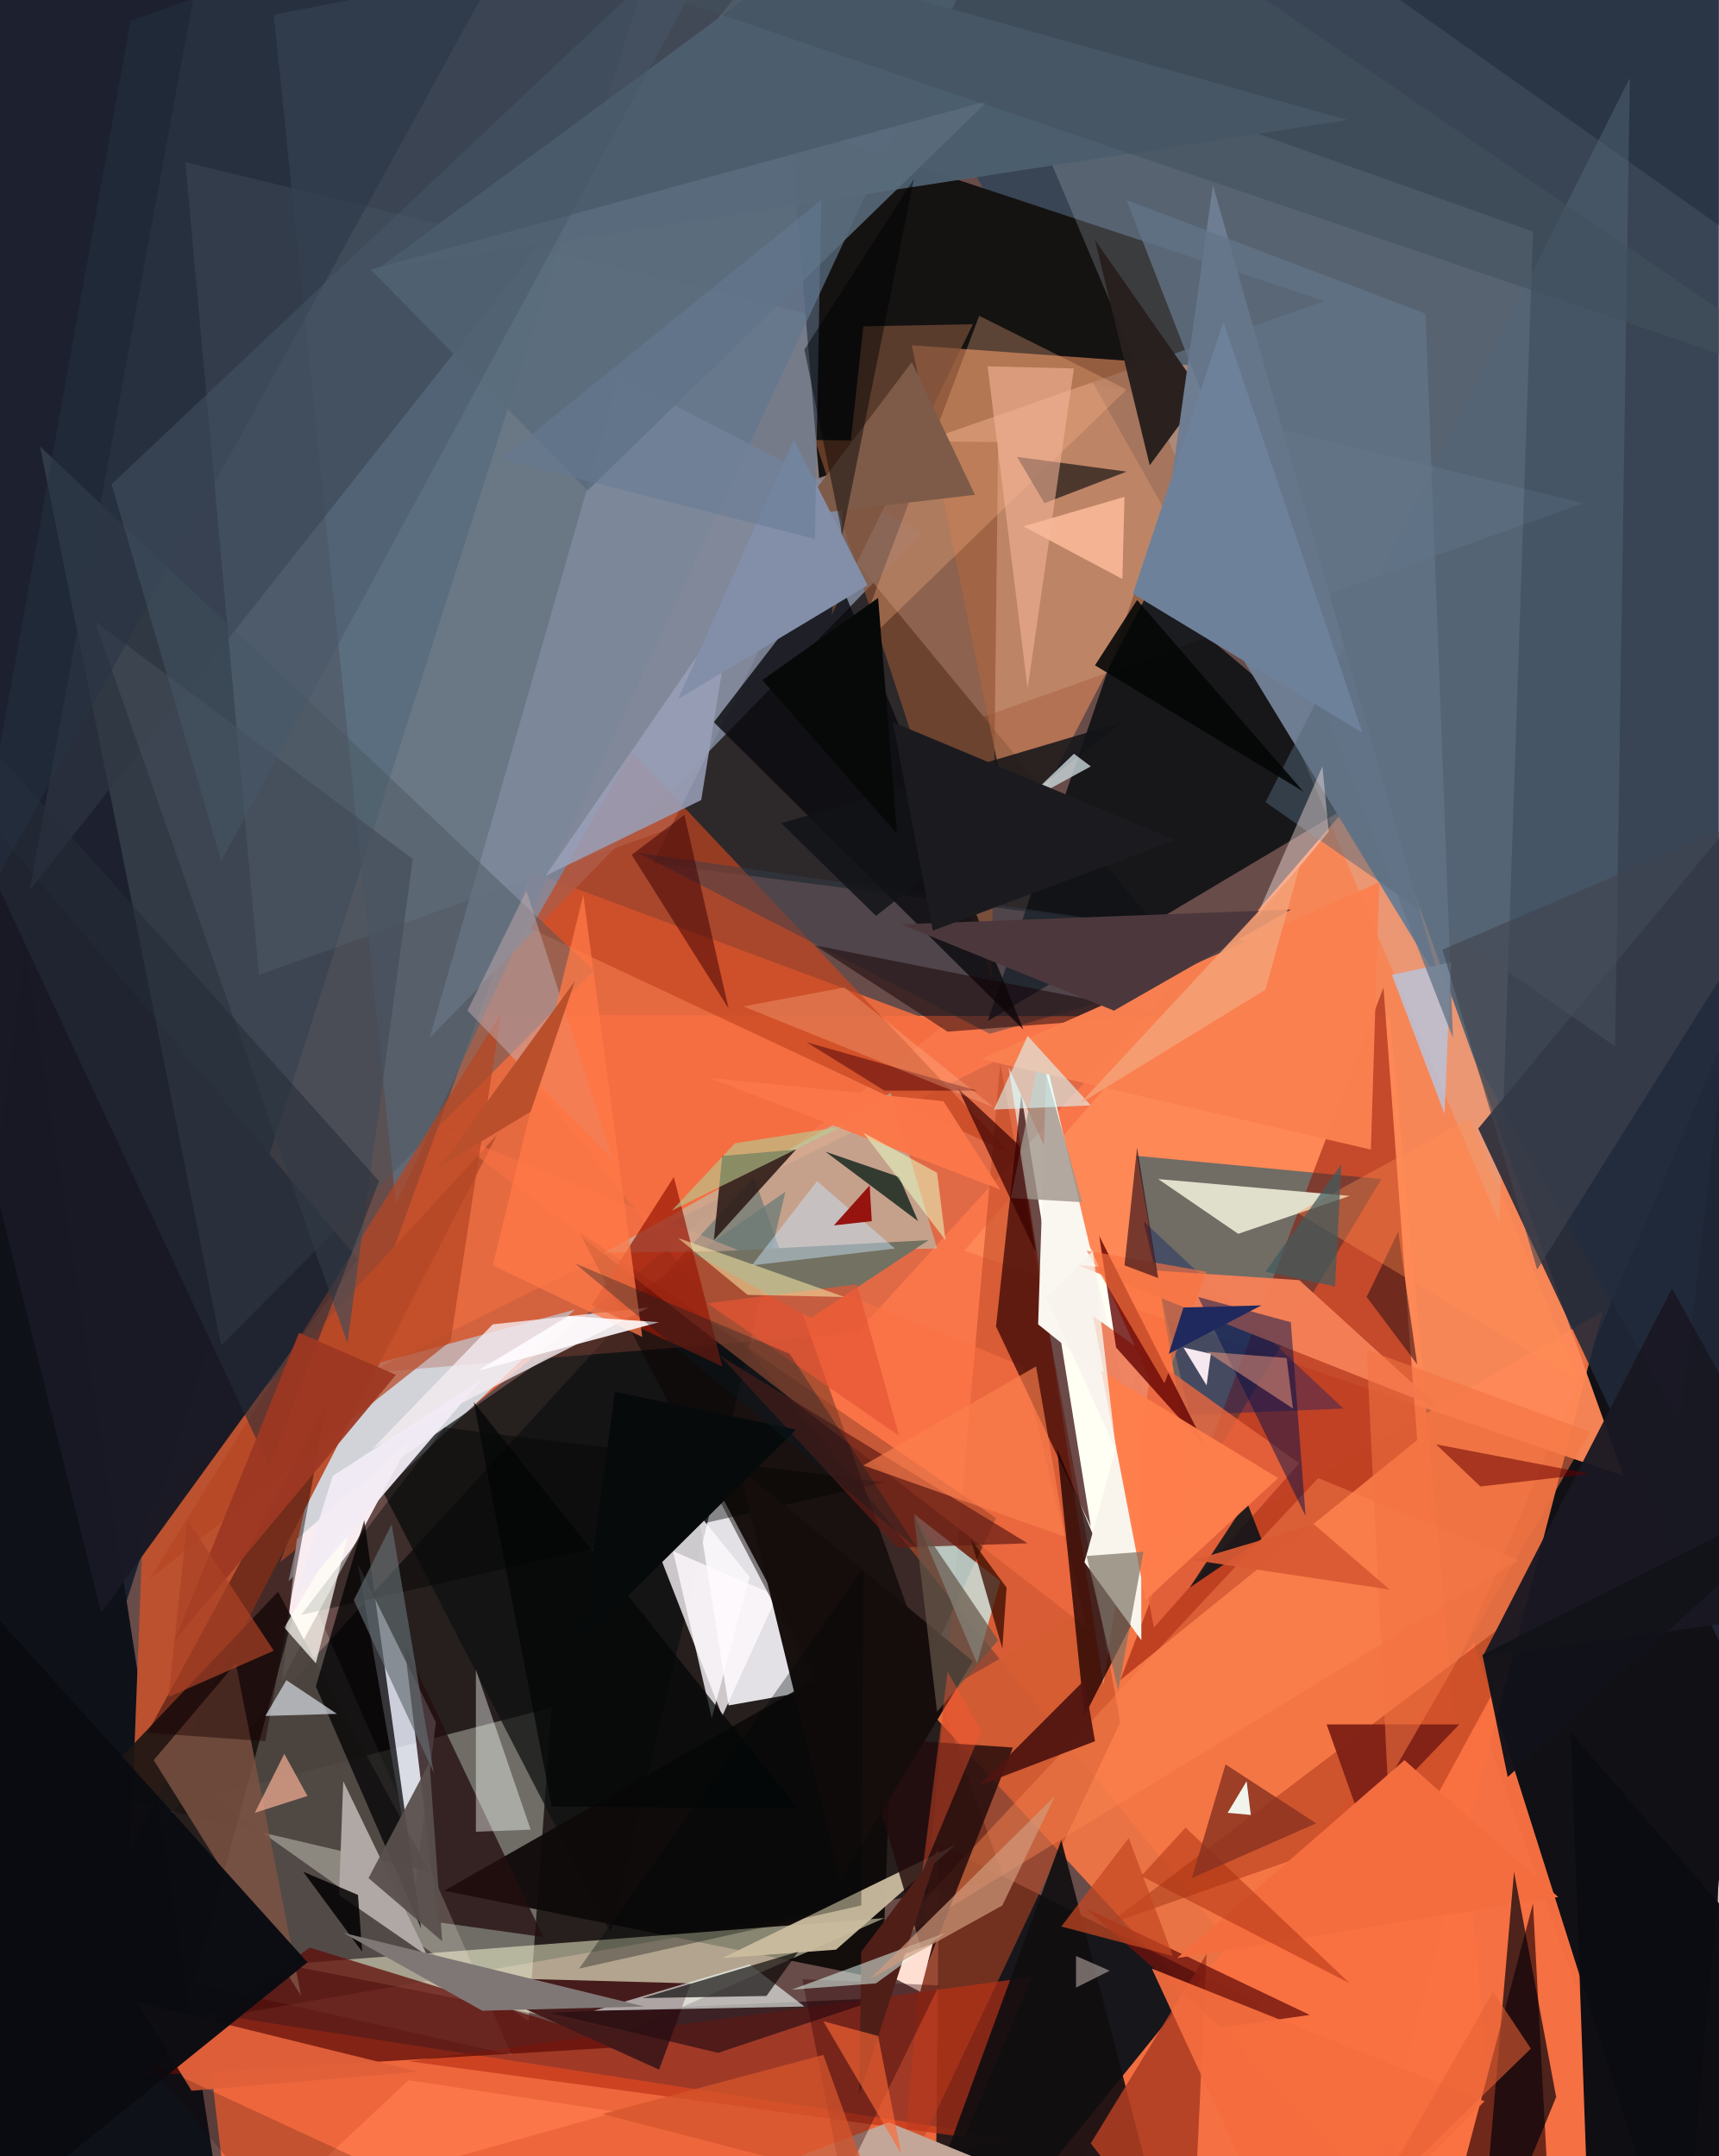
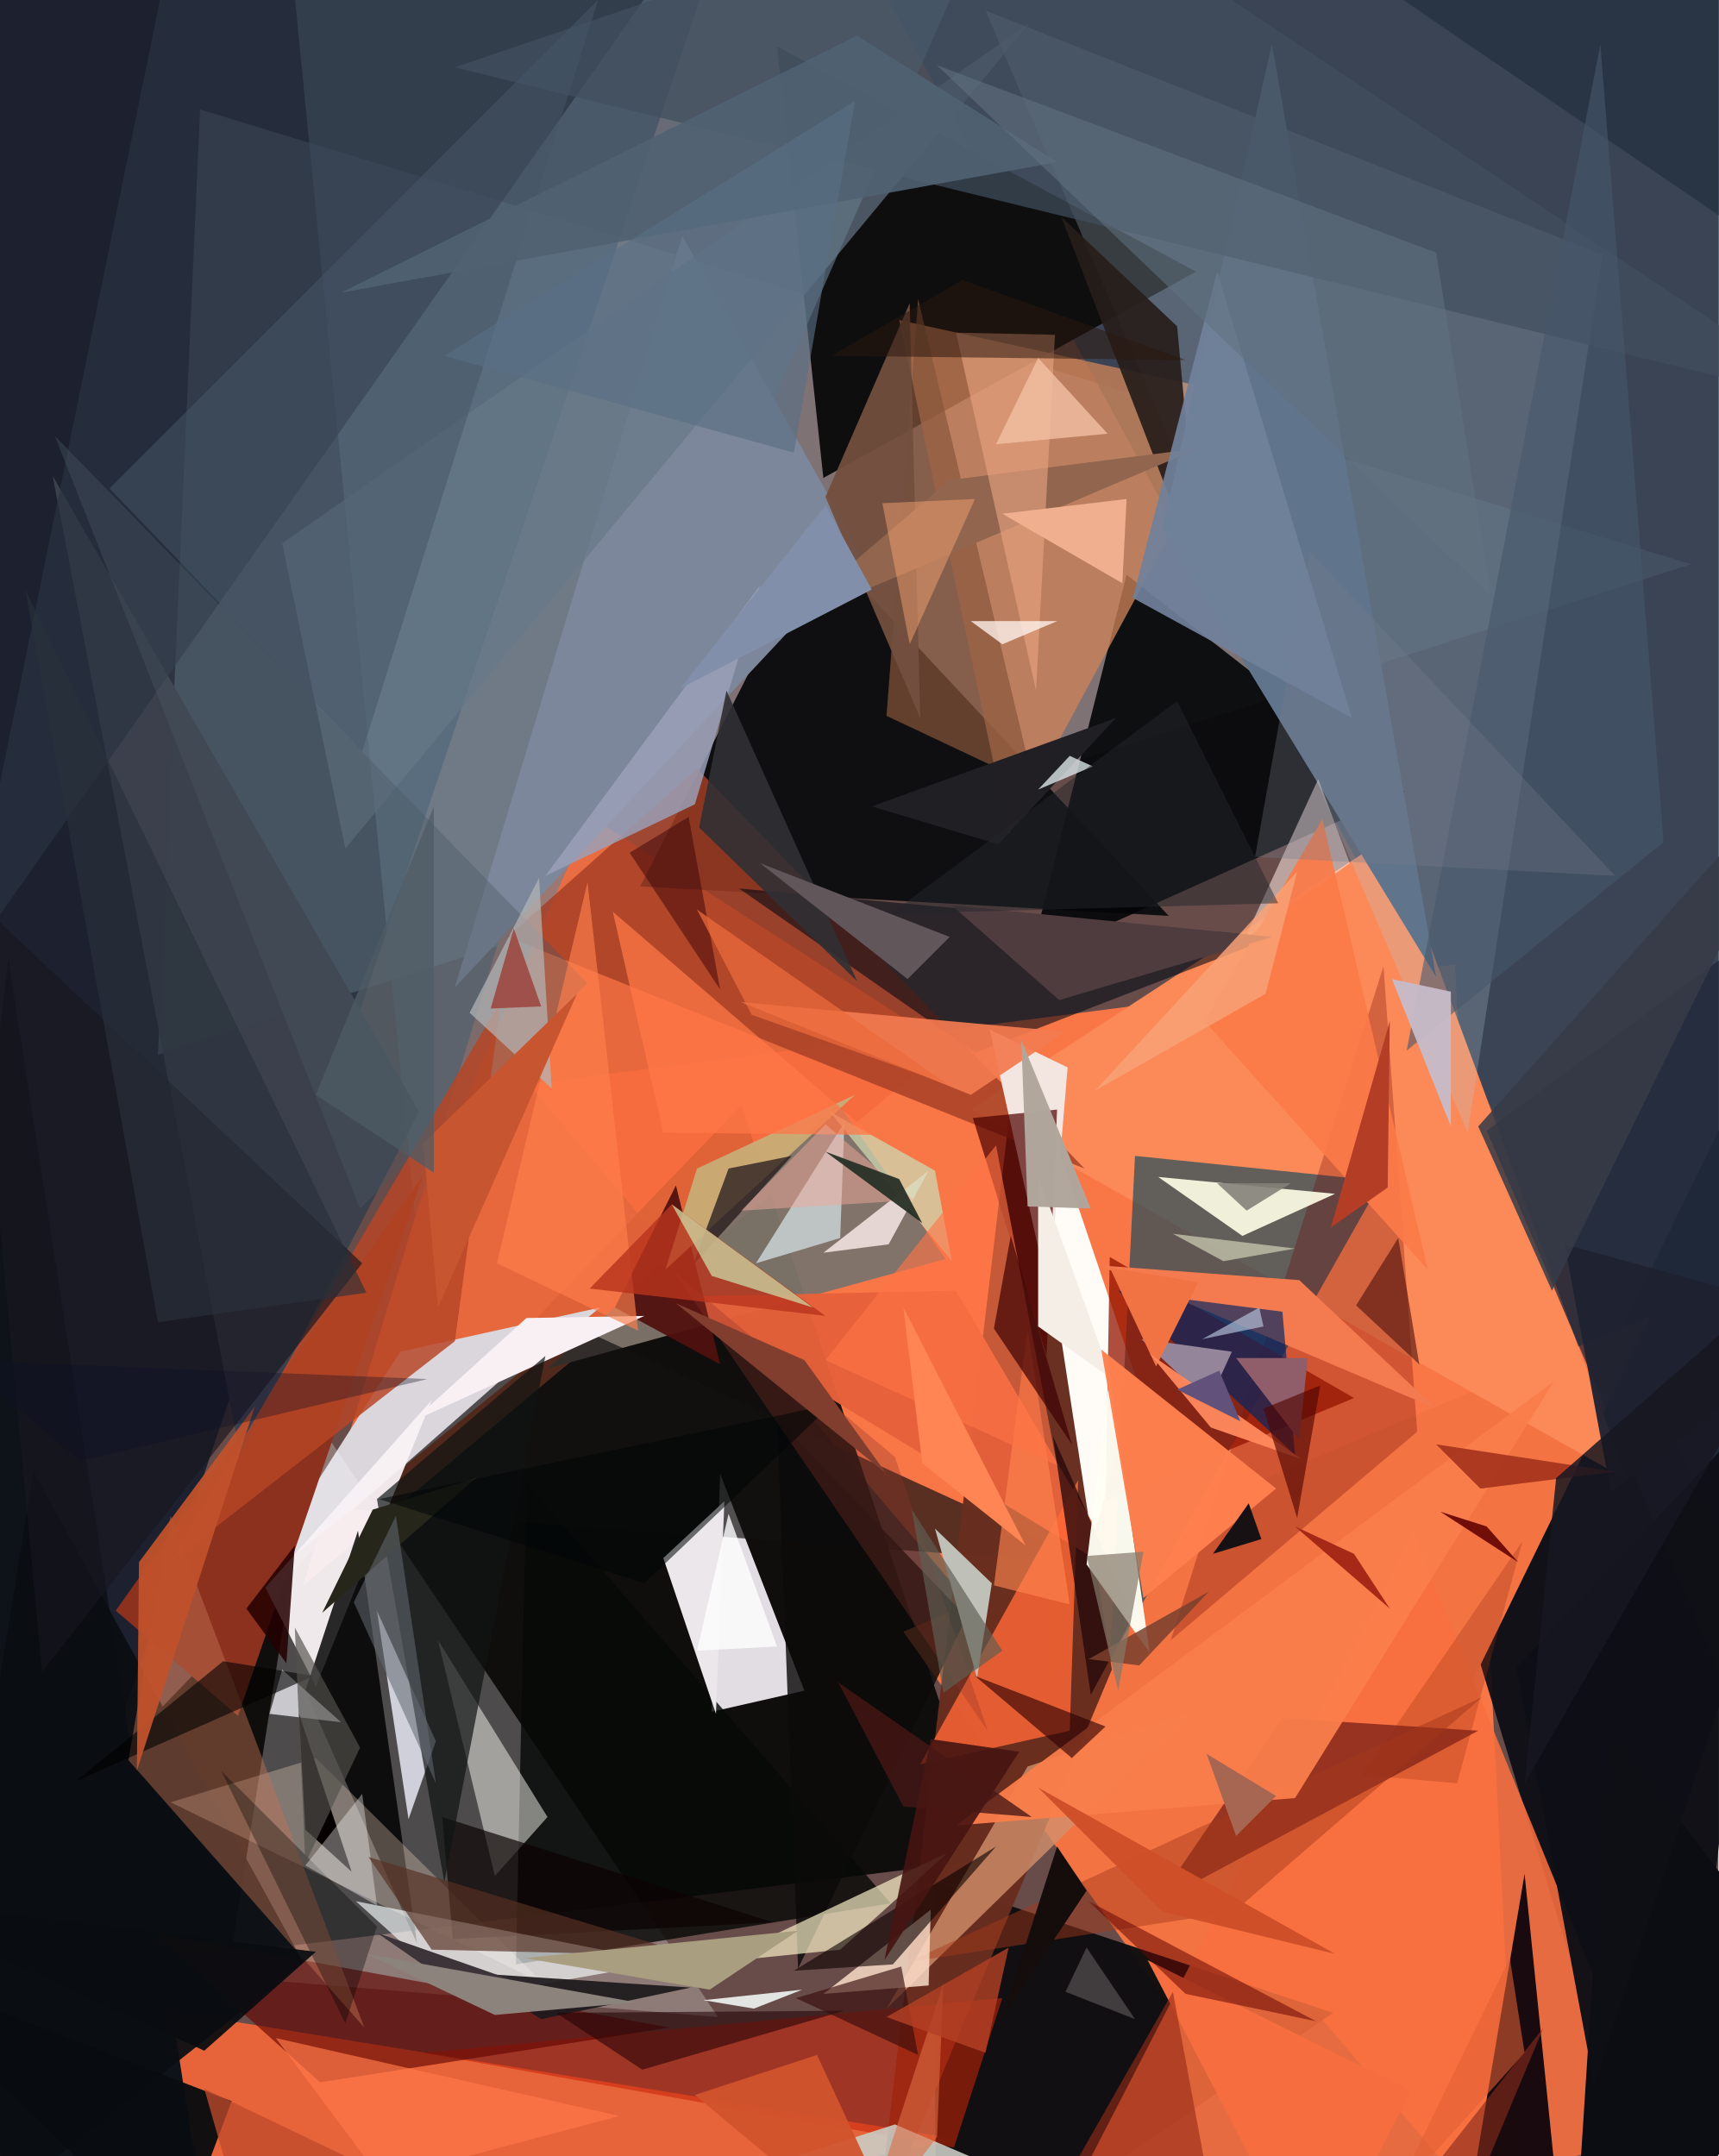
<svg xmlns="http://www.w3.org/2000/svg" width="816" height="1024" viewBox="0 0 204 256">
  <rect width="204" height="256" fill="#684c49" />
-   <polygon points="165,120.75 179,271.5 56.75,120.5" fill="#fd774b" fill-opacity="0.976" />
-   <polygon points="-6.75,258.25 79,-10 -10.5,-9.5" fill="#011126" fill-opacity="0.725" />
-   <polygon points="89.5,139.75 -7,245.25 119.25,223.25" fill="#080b0b" fill-opacity="0.678" />
-   <polygon points="30.75,115.75 188,59.75 22,19.25" fill="#d5f3ff" fill-opacity="0.298" />
-   <polygon points="199.75,271.5 173.25,197 215.25,98.5" fill="#101015" />
-   <polygon points="112,121.75 33.25,185.5 63,103.5" fill="#f56e3f" fill-opacity="0.886" />
-   <polygon points="199.5,169 219.5,-2.75 100,-7.25" fill="#24415b" fill-opacity="0.678" />
-   <polygon points="77.5,102.5 137.5,110.25 97.75,62" fill="#2d282a" fill-opacity="0.992" />
-   <polygon points="81.25,169.25 97.75,200.5 86.5,202.5" fill="#e3e1e5" />
-   <polygon points="120.75,254 28,270.5 24.25,239" fill="#ee673c" />
-   <polygon points="109.5,202.25 190.25,155.75 163,260.25" fill="#f57645" fill-opacity="0.914" />
-   <polygon points="-15.5,251.5 27.5,270.5 3,112.5" fill="#0e1118" />
-   <polygon points="114.5,148.5 192.75,175.25 163,92.25" fill="#ff8958" fill-opacity="0.949" />
-   <polygon points="68.25,155.5 39.75,163.25 34.25,187.75" fill="#cfdee9" fill-opacity="0.898" />
-   <polygon points="97.25,56.75 93.75,14.75 157.25,35.75" fill="#151212" />
-   <polygon points="47,143 120.75,-15.5 32.5,1.75" fill="#5e7488" fill-opacity="0.706" />
-   <polygon points="164.25,93.25 135.25,68.75 117.25,121.25" fill="#0e1115" fill-opacity="0.898" />
-   <polygon points="150,44 120.5,100.75 108.25,41" fill="#db8759" fill-opacity="0.643" />
-   <polygon points="131,200 136.5,163.75 119.75,126.75" fill="#fffff4" />
-   <polygon points="149.5,238 111.5,219 111,271.25" fill="#0a0e13" fill-opacity="0.851" />
-   <polygon points="25,213.25 65.5,202.75 62.75,240" fill="#f5fced" fill-opacity="0.353" />
-   <polygon points="118.75,5 178,145.25 182,27.5" fill="#c5d4d6" fill-opacity="0.22" />
-   <polygon points="93.25,141.5 72.5,229.5 44.5,175.25" fill="#0f1111" fill-opacity="0.737" />
-   <polygon points="101.75,158.25 43.75,163 141.75,114.25" fill="#ac513f" fill-opacity="0.314" />
-   <polygon points="52.75,224.5 104.75,235 106.25,194" fill="#0e0a09" fill-opacity="0.941" />
-   <polygon points="17,180.5 15.5,219.5 59,134.75" fill="#bc512f" />
-   <polygon points="194.25,255.75 116.25,267.5 175,195" fill="#fa7242" fill-opacity="0.961" />
-   <polygon points="118.75,126.25 133,204.5 107,259.5" fill="#bd4824" fill-opacity="0.549" />
-   <polygon points="92.25,189.5 85.75,203.75 77.75,183.25" fill="#fef9fd" fill-opacity="0.773" />
-   <polygon points="205.75,97.5 214,216 175.5,134" fill="#212838" fill-opacity="0.875" />
-   <polygon points="164,140 135,137.25 141.75,177" fill="#07576f" fill-opacity="0.573" />
-   <polygon points="35.25,182.75 33.5,199.5 48.75,171" fill="#faecf1" fill-opacity="0.992" />
-   <polygon points="109.5,63.25 73.5,44.75 51,123.25" fill="#7f899c" fill-opacity="0.875" />
-   <polygon points="12,191.5 42.5,149.5 -15.5,80.75" fill="#181924" fill-opacity="0.973" />
-   <polygon points="171.5,265.75 182,226 184.25,268.25" fill="#250004" fill-opacity="0.643" />
-   <polygon points="68.75,146.25 103.25,212.25 118.25,180.25" fill="#090000" fill-opacity="0.467" />
-   <polygon points="133,199.5 164.25,117.25 168.25,171" fill="#8a0f00" fill-opacity="0.506" />
-   <polygon points="52.75,134.25 121.5,162.25 129,193.25" fill="#fb7144" fill-opacity="0.533" />
-   <polygon points="74.25,241.25 105,227.75 33.75,233.25" fill="#ffffd6" fill-opacity="0.494" />
-   <polygon points="48.5,244.75 122.5,234.75 114.5,253.75" fill="#bc3116" fill-opacity="0.663" />
-   <polygon points="188.75,268.75 186.5,205.75 219.5,243.75" fill="#0c0d12" fill-opacity="0.984" />
-   <polygon points="120,137 75,89.25 63,110.25" fill="#c44620" fill-opacity="0.694" />
-   <polygon points="49.25,224.5 42.5,185.75 51.75,204.5" fill="#eef1ff" fill-opacity="0.831" />
-   <polygon points="131.5,228.5 169.5,215.25 183.75,189" fill="#861901" fill-opacity="0.361" />
-   <polygon points="142.75,46.75 136.5,55.25 130,28.5" fill="#28201e" fill-opacity="0.984" />
-   <polygon points="144,22 138.25,63 171,116.75" fill="#6f7d92" />
-   <polygon points="159.5,167.25 141.25,168 135.75,145" fill="#001c67" fill-opacity="0.365" />
-   <polygon points="103.75,232 156.5,175.5 180.25,185.25" fill="#ff8851" fill-opacity="0.424" />
-   <polygon points="70.5,115.25 4.75,53 26.25,159.75" fill="#49565e" fill-opacity="0.467" />
-   <polygon points="64.5,230 48,195.25 52,228.25" fill="#240f10" fill-opacity="0.784" />
-   <polygon points="10.5,212.75 33,189 51,222.25" fill="#1d1613" fill-opacity="0.918" />
-   <polygon points="75.75,101.25 117.5,122.75 153.25,112.5" fill="#353e4a" fill-opacity="0.459" />
-   <polygon points="60.75,244 23,235.5 36,187.5" fill="#fff0e7" fill-opacity="0.204" />
-   <polygon points="58.5,157.25 44.25,172 77,155.25" fill="#f5ecf1" fill-opacity="0.792" />
-   <polygon points="117.75,116.25 118.5,52.5 96.75,52.25" fill="#905333" fill-opacity="0.639" />
-   <polygon points="155.25,-7.75 211.5,32 211.5,-3.5" fill="#0f1a2a" fill-opacity="0.357" />
-   <polygon points="25.75,-15.5 89.75,-3.5 3.5,105.75" fill="#313743" fill-opacity="0.627" />
-   <polygon points="129.5,181.25 121.25,130 118.25,157.5" fill="#2f0002" fill-opacity="0.71" />
-   <polygon points="128.75,203.75 125.5,172 134.25,193" fill="#1c0002" fill-opacity="0.776" />
-   <polygon points="124.25,126.25 123.25,157.25 133.5,165.5" fill="#faf7f0" />
-   <polygon points="105.75,129.75 71.75,148.75 111.25,148.25" fill="#a3e8e6" fill-opacity="0.439" />
-   <polygon points="84.75,85.75 99,67.25 121.5,122.25" fill="#0a0a0d" fill-opacity="0.796" />
-   <polygon points="36.75,231.25 16.5,246.5 75,243" fill="#600e09" fill-opacity="0.753" />
-   <polygon points="126,218.5 108.25,267 136.25,257.75" fill="#110e10" fill-opacity="0.914" />
-   <polygon points="85.75,162.25 80,139.75 70.25,155" fill="#991807" fill-opacity="0.702" />
-   <polygon points="135.5,161 135.5,194.75 128.75,185.5" fill="#f9f5ec" />
-   <polygon points="137.5,140 160.25,142 147,146.5" fill="#e0dfcb" />
-   <polygon points="35.75,191.75 52.75,169.5 105,176" fill="#000402" fill-opacity="0.412" />
-   <polygon points="63,217.25 56.5,217.5 56.5,198.25" fill="#fdffff" fill-opacity="0.408" />
-   <polygon points="129.5,254.5 143.25,232 141.5,270" fill="#af3d22" fill-opacity="0.882" />
-   <polygon points="94,-4.25 160,14.25 44.75,32" fill="#4c5e6e" fill-opacity="0.976" />
-   <polygon points="89,187.25 77.25,172.75 84.5,204" fill="#fefafd" fill-opacity="0.792" />
-   <polygon points="99.25,231.5 113.5,219 85.75,232.5" fill="#ccbd9f" fill-opacity="0.941" />
-   <polygon points="110,233.5 120.25,207.5 102,206.25" fill="#230b0c" fill-opacity="0.839" />
-   <polygon points="78.25,245.75 54,234.75 82,235.5" fill="#431919" fill-opacity="0.976" />
-   <polygon points="137,193.25 154.25,173.75 129.75,156.25" fill="#e9663e" fill-opacity="0.804" />
-   <polygon points="154.25,152 128,150.25 171,167.25" fill="#f58057" fill-opacity="0.969" />
-   <polygon points="142.25,154 155,180 153.25,157" fill="#00124b" fill-opacity="0.486" />
-   <polygon points="103.5,233.5 109.25,236.5 110.75,230.75" fill="#ffdfd2" />
-   <polygon points="59.5,120.25 17.75,187.5 53.5,159.25" fill="#b74624" fill-opacity="0.718" />
-   <polygon points="116,197.5 118.75,187.75 108.5,179.75" fill="#c7eae9" fill-opacity="0.784" />
-   <polygon points="28,197.5 18.25,209 35.75,237" fill="#7c5343" fill-opacity="0.831" />
-   <polygon points="150.25,95.25 193.5,9.25 191.75,124.25" fill="#536779" fill-opacity="0.49" />
-   <polygon points="105.5,252 82.5,260.75 125.75,260.25" fill="#c3a697" />
-   <polygon points="65.5,214.5 56.25,166.5 94.75,214.75" fill="#040606" fill-opacity="0.737" />
-   <polygon points="37.5,200.25 43.25,180.5 50,229" fill="#000102" fill-opacity="0.737" />
-   <polygon points="128.5,142.75 120,142.25 123.5,125" fill="#a1958b" fill-opacity="0.804" />
-   <polygon points="22.75,248.25 49.75,246 16.25,237.75" fill="#e2613a" fill-opacity="0.965" />
-   <polygon points="171.5,132.25 172.25,114.25 165.25,115.75" fill="#bdbed1" fill-opacity="0.902" />
-   <polygon points="11.25,73.75 49,102 41.25,159.5" fill="#424b58" fill-opacity="0.655" />
-   <polygon points="-15.25,175.5 -8.75,269.5 36.5,233" fill="#0a0c11" fill-opacity="0.976" />
-   <polygon points="82.25,148.75 110.25,147.25 96.25,156.5" fill="#737161" />
-   <polygon points="40.75,211.5 50.75,232.25 40.25,225" fill="#b0a8a5" />
-   <polygon points="44,32 69.75,58.25 117.25,12" fill="#5a6c7d" fill-opacity="0.859" />
-   <polygon points="116.25,212 128.75,199.5 130,206.75" fill="#4e1411" fill-opacity="0.933" />
-   <polygon points="101,78 116.25,37.5 133.75,46.25" fill="#ffb686" fill-opacity="0.298" />
-   <polygon points="97,140.25 89.25,150.25 106.25,148.25" fill="#cae4ff" fill-opacity="0.455" />
-   <polygon points="84.75,147.25 85.75,137.25 94.5,136.5" fill="#2e1c17" fill-opacity="0.886" />
-   <polygon points="33.75,193.25 37.5,197.5 42,179.5" fill="#fffef6" fill-opacity="0.714" />
-   <polygon points="43,231.75 42.5,225 36,222.25" fill="#000000" fill-opacity="0.847" />
-   <polygon points="169.25,37.25 133.75,23.75 172.5,123.25" fill="#627487" fill-opacity="0.776" />
-   <polygon points="123,148.75 121,136 113.75,129.25" fill="#3a0000" fill-opacity="0.702" />
-   <polygon points="92.75,97.75 133.25,85.75 104,108.75" fill="#111417" fill-opacity="0.843" />
-   <polygon points="134.5,70.5 145.25,38.25 161.75,87" fill="#6e819a" />
-   <polygon points="145,240.75 155.5,239.25 128.75,226.5" fill="#6e130c" fill-opacity="0.78" />
-   <polygon points="143.25,172 132.5,160 130.5,146.75" fill="#600000" fill-opacity="0.784" />
-   <polygon points="99.75,223.25 115.5,197.25 87.75,174.25" fill="#160d0d" fill-opacity="0.988" />
-   <polygon points="136.75,233.75 176.25,249.5 154.25,271.5" fill="#f56d3e" fill-opacity="0.933" />
-   <polygon points="133.75,56 120.75,54.25 124,59.75" fill="#05080a" fill-opacity="0.616" />
-   <polygon points="104.75,237.25 85.25,243.75 65.25,239" fill="#260b11" fill-opacity="0.651" />
-   <polygon points="112.5,122.5 96.75,112.25 138.5,120.5" fill="#140105" fill-opacity="0.498" />
-   <polygon points="89,233.25 70.5,238.75 95.5,238.25" fill="#f3fffe" fill-opacity="0.6" />
-   <polygon points="62.5,105.75 55.5,120 72.75,137.75" fill="#bba6a9" fill-opacity="0.537" />
-   <polygon points="31.5,206.75 38.75,166.75 17.5,205.75" fill="#1a0000" fill-opacity="0.447" />
-   <polygon points="109,145 106.75,139.75 98,136.75" fill="#212e26" fill-opacity="0.89" />
-   <polygon points="163.75,104.75 162.75,136.5 116.5,125.75" fill="#fb804f" fill-opacity="0.973" />
-   <polygon points="121.5,62.5 133.25,68.75 133.5,59" fill="#f4b493" />
-   <polygon points="122,123 129.5,131.25 118,131.75" fill="#dafeff" fill-opacity="0.573" />
-   <polygon points="107,109.75 153.25,108 132.25,120" fill="#4c383c" />
-   <polygon points="130,79 135,71.25 154.75,94" fill="#050707" fill-opacity="0.902" />
-   <polygon points="106.5,183.75 122,183.25 85.5,161" fill="#621c14" fill-opacity="0.702" />
-   <polygon points="64.75,104 83.25,95 87,71.75" fill="#989eb7" fill-opacity="0.871" />
-   <polygon points="176,196.75 219.5,190.75 198.5,153" fill="#191823" fill-opacity="0.953" />
-   <polygon points="161.75,216.75 173.25,204.75 157.5,204.75" fill="#822317" fill-opacity="0.984" />
-   <polygon points="166.75,209 185,225.25 139.75,232.5" fill="#f46d3f" />
-   <polygon points="102.5,38.75 115.5,38.5 98.75,73" fill="#7b5039" fill-opacity="0.675" />
-   <polygon points="94.5,169.75 73,165.25 69,195" fill="#070a0b" />
-   <polygon points="40,203.5 34,199.5 31.5,203.75" fill="#dbe1e9" fill-opacity="0.69" />
-   <polygon points="81.25,96.75 86.5,119.75 75,101.5" fill="#3e0005" fill-opacity="0.522" />
-   <polygon points="45,140.25 32,174.25 -15.5,72.5" fill="#262d39" fill-opacity="0.569" />
-   <polygon points="111.25,203.25 108.5,180 118.5,194.75" fill="#655548" fill-opacity="0.71" />
-   <polygon points="162.25,154 166,146.25 168.25,162" fill="#3e1716" fill-opacity="0.616" />
-   <polygon points="182.5,150.75 219.25,92.25 171.25,112.75" fill="#41444f" fill-opacity="0.608" />
-   <polygon points="184.75,249 179.75,222.25 175.5,271.5" fill="#00000a" fill-opacity="0.686" />
-   <polygon points="69.25,106.25 76.25,158.75 58.5,150.25" fill="#ff7948" fill-opacity="0.757" />
-   <polygon points="39.5,175.25 35,189.75 57.25,163.75" fill="#f2ecf5" fill-opacity="0.937" />
-   <polygon points="174.5,132.75 154,144 187.5,164" fill="#ff8f51" fill-opacity="0.361" />
-   <polygon points="42,190 46.5,181 51.5,210.5" fill="#616c71" fill-opacity="0.659" />
-   <polygon points="177.25,236.5 163,261.5 181.75,243.25" fill="#e56235" fill-opacity="0.588" />
-   <polygon points="164.75,211.5 162.25,160.25 188.75,170" fill="#f27242" fill-opacity="0.569" />
-   <polygon points="63,132 68.25,116.5 52.25,138.5" fill="#ba4f2b" />
-   <polygon points="94.75,231.75 76.25,237.25 91,237" fill="#040000" fill-opacity="0.647" />
-   <polygon points="175.75,176.5 170.5,171.5 188.75,175" fill="#690000" fill-opacity="0.541" />
-   <polygon points="76.5,238.25 57.25,238.75 40.75,229.5" fill="#7f7776" />
-   <polygon points="140.75,217 135.5,222.75 160.25,235.5" fill="#ac3010" fill-opacity="0.525" />
-   <polygon points="149,109.25 157.75,98.75 157,91" fill="#fde9e5" fill-opacity="0.416" />
-   <polygon points="47,163.25 35.5,158.25 20.75,194.75" fill="#9d3822" fill-opacity="0.941" />
-   <polygon points="149.75,182.75 141.25,188.5 148,178.25" fill="#000f17" fill-opacity="0.835" />
-   <polygon points="145.5,209.5 156.25,216.5 141.5,223" fill="#893220" fill-opacity="0.812" />
-   <polygon points="154.25,103 128.25,131 150.25,117.5" fill="#f49f75" fill-opacity="0.89" />
-   <polygon points="158.5,152.75 150.25,151 159.25,138.25" fill="#405b5d" fill-opacity="0.718" />
-   <polygon points="106.75,170.5 84,154.75 101.75,152.5" fill="#e65634" fill-opacity="0.718" />
-   <polygon points="136,190 130.75,162.75 151.75,175.5" fill="#fe7e4c" fill-opacity="0.969" />
-   <polygon points="117.25,43.5 127.5,43.75 122,81.75" fill="#f6b79a" fill-opacity="0.565" />
-   <polygon points="143.25,160.5 153.5,167.25 152.75,161.25" fill="#ffa280" fill-opacity="0.478" />
-   <polygon points="33.75,208.25 30.25,215.25 36.5,213.25" fill="#f9b097" fill-opacity="0.686" />
-   <polygon points="111.5,235.75 95.25,235 100,259.25" fill="#320006" fill-opacity="0.369" />
-   <polygon points="119.5,188.5 115.25,182.75 119,195.75" fill="#3a0f01" fill-opacity="0.769" />
-   <polygon points="103.5,145 99,145.5 103.25,140.75" fill="#961310" />
-   <polygon points="102.25,231.75 102,248.75 111.5,219.5" fill="#4f1f17" />
-   <polygon points="129,148.5 138.25,164.25 143.25,151" fill="#f9723e" fill-opacity="0.643" />
-   <polygon points="135,136.25 133.5,150.25 137.5,151.75" fill="#160010" fill-opacity="0.58" />
-   <polygon points="84.25,128 118.75,141.25 112,130.75" fill="#fb7749" fill-opacity="0.984" />
-   <polygon points="115.75,58.75 94.5,61.25 108.25,43" fill="#7d5b48" />
-   <polygon points="32.5,196 22.25,180.5 20,201.5" fill="#aa4125" fill-opacity="0.706" />
-   <polygon points="43.75,223 52.5,230.5 51,209.25" fill="#59504d" fill-opacity="0.941" />
-   <polygon points="109.5,222.25 112.5,198.5 116.5,205.5" fill="#ff5530" fill-opacity="0.4" />
-   <polygon points="138.75,160.75 140.5,155.25 149.75,155" fill="#20295e" />
-   <polygon points="88.75,153.75 100.25,154 80.5,147" fill="#feedab" fill-opacity="0.533" />
-   <polygon points="102.5,134.5 111.25,139.25 112.25,147.25" fill="#e9fdc5" fill-opacity="0.541" />
-   <polygon points="67.5,156.25 78.25,157 56.75,162.75" fill="#fffcff" fill-opacity="0.886" />
-   <polygon points="104,235.5 112.25,229.5 94,236.25" fill="#e4fef8" fill-opacity="0.518" />
-   <polygon points="104.25,71 90.5,80.75 106.5,99" fill="#070908" />
-   <polygon points="-4,111 15.5,2.5 65.5,-15.5" fill="#263243" fill-opacity="0.467" />
-   <polygon points="68.25,150 109,184 93.75,160.75" fill="#091e26" fill-opacity="0.329" />
-   <polygon points="129.5,91 121.25,95.5 127.5,89.5" fill="#c5d3d6" fill-opacity="0.816" />
-   <polygon points="80.5,83 103,69.5 94.25,52.25" fill="#838fa9" />
-   <polygon points="73.25,250.75 32.25,262.25 48.5,247" fill="#fb7749" fill-opacity="0.976" />
-   <polygon points="165,188.75 156,181 141.75,185.25" fill="#d85933" fill-opacity="0.941" />
-   <polygon points="102.25,226.25 102.5,186.25 68.75,233.75" fill="#000907" fill-opacity="0.329" />
-   <polygon points="87.25,135.75 100,133.75 79.75,143.75" fill="#b6cd93" fill-opacity="0.616" />
-   <polygon points="97.75,240 104.25,241.75 107,255.75" fill="#ff6836" fill-opacity="0.624" />
-   <polygon points="179,211 176,196.5 218.5,175" fill="#121219" fill-opacity="0.969" />
-   <polygon points="129,184.75 132.75,200.75 135.75,184.25" fill="#7d7264" fill-opacity="0.69" />
-   <polygon points="71.5,269.75 17.5,244.75 37.25,268.75" fill="#220000" fill-opacity="0.204" />
-   <polygon points="148,211.5 145.75,215.25 148.5,215.5" fill="#f1f4ec" />
-   <polygon points="106,85.75 110.75,110.5 139.5,99.75" fill="#1b1b1f" />
-   <polygon points="96.75,64 97.5,23.75 59.5,54.5" fill="#657b95" fill-opacity="0.525" />
-   <polygon points="123,162.25 126.5,182.5 102.5,174" fill="#fb804e" fill-opacity="0.643" />
-   <polygon points="140.5,160 143.75,160.75 143.25,164.5" fill="#f5e8ef" />
-   <polygon points="26.25,102.25 89.25,-14.25 13.25,57.5" fill="#465768" fill-opacity="0.471" />
-   <polygon points="78.25,-0.75 219.5,47.25 132,-12.5" fill="#42505e" fill-opacity="0.561" />
-   <polygon points="126,228.75 139.25,232.25 134,218.25" fill="#c54721" fill-opacity="0.725" />
-   <polygon points="100,63.5 108.5,21.25 95.5,41.5" fill="#000103" fill-opacity="0.455" />
-   <polygon points="116,129.5 105,129.5 95.75,123.75" fill="#4a0008" fill-opacity="0.502" />
-   <polygon points="119,226.25 103.25,235 125.25,213.25" fill="#d19b7c" fill-opacity="0.694" />
-   <polygon points="100.25,117.25 118,131.5 88.25,119.5" fill="#ffb994" fill-opacity="0.302" />
-   <polygon points="97.75,244 103.25,259.25 71.5,251" fill="#d5552c" fill-opacity="0.757" />
-   <polygon points="124.25,154 129.75,148.5 132.5,172.25" fill="#f7f2ec" fill-opacity="0.808" />
-   <polygon points="131.75,234 127.75,232.25 127.75,236" fill="#bfb1aa" fill-opacity="0.561" />
+   <polygon points="172.75,114.5 180.5,267.5 62.75,128.75" fill="#f97647" />
+   <polygon points="-5.25,262.75 83.25,-0.5 -1.5,-14" fill="#141c2c" fill-opacity="0.886" />
+   <polygon points="88,131.25 -13.75,237 117.75,220.75" fill="#090909" fill-opacity="0.925" />
+   <polygon points="18.75,125.25 200.75,67 23.75,13" fill="#c6eeff" fill-opacity="0.235" />
+   <polygon points="198.25,271.5 174.75,194.25 216.25,109.25" fill="#0c0d14" fill-opacity="0.933" />
+   <polygon points="112.5,124.25 36,188.25 64.75,93.5" fill="#f76c3d" fill-opacity="0.894" />
+   <polygon points="213.25,198 205.25,-15.5 104.25,-2.25" fill="#284159" fill-opacity="0.702" />
+   <polygon points="76,105.25 138.75,108.75 97,64" fill="#0f0f11" />
+   <polygon points="85.5,175 95.5,200.75 84.5,203.25" fill="#e2dee3" fill-opacity="0.992" />
+   <polygon points="113.75,254 28,271.5 18.25,238.5" fill="#e8643a" fill-opacity="0.996" />
+   <polygon points="107.25,193.75 196,156.25 149,252.5" fill="#f37343" />
+   <polygon points="-15.5,246.25 25.5,271.5 1,114" fill="#0e131a" />
+   <polygon points="115.25,131.75 193.25,175.75 165,99.25" fill="#fc8958" />
+   <polygon points="71.25,155.25 47.5,160.5 29,189.5" fill="#dad6dc" />
+   <polygon points="97.75,56.75 92.25,5.5 142,32.25" fill="#0f0e0f" fill-opacity="0.988" />
+   <polygon points="49.25,144.25 119.5,-15.25 34.25,-8" fill="#678093" fill-opacity="0.592" />
+   <polygon points="166.75,94 133.75,68.25 122.25,114" fill="#020406" fill-opacity="0.894" />
+   <polygon points="147.75,47 119.75,99 106.75,38" fill="#ce8359" fill-opacity="0.761" />
+   <polygon points="124.25,202.25 135,164 121.5,124" fill="#fffffb" fill-opacity="0.969" />
+   <polygon points="158.25,239 110.75,223.25 111.25,271.5" fill="#0f0e10" fill-opacity="0.965" />
+   <polygon points="37.5,168.5 85.25,239.5 27,234.75" fill="#fffffe" fill-opacity="0.255" />
+   <polygon points="105.75,226 61.25,233.25 62.5,176" fill="#070908" fill-opacity="0.816" />
+   <polygon points="190.25,30.25 117,1.25 174.25,134.5" fill="#b5cedc" fill-opacity="0.243" />
+   <polygon points="112.25,149.5 65,162.5 99.5,131" fill="#7d746a" fill-opacity="0.961" />
+   <polygon points="130,185.75 67.25,157 42,179.25" fill="#131110" fill-opacity="0.694" />
+   <polygon points="50.25,139.5 13.75,191.25 28.25,203.75" fill="#8d311f" />
+   <polygon points="176.5,134.25 216.75,104.75 211,214.75" fill="#1e2535" fill-opacity="0.718" />
+   <polygon points="122,270.75 197,253.75 167.75,182" fill="#f86f3f" fill-opacity="0.882" />
+   <polygon points="134.75,137.25 164,140.25 131.75,197.25" fill="#00445a" fill-opacity="0.612" />
+   <polygon points="132,198.25 104,265 120.75,124.75" fill="#682d1f" fill-opacity="0.984" />
+   <polygon points="49.75,132 28.5,172.75 6.25,56.5" fill="#3b414d" fill-opacity="0.98" />
+   <polygon points="54,117.25 81,28 102.25,65.75" fill="#7d879b" />
+   <polygon points="78.75,185 85,203.5 86,178.25" fill="#ebe7ea" />
+   <polygon points="113.5,153.25 78.75,154 133.5,187.25" fill="#e7623b" fill-opacity="0.965" />
+   <polygon points="37.5,200.25 31.5,188.5 51.25,166.25" fill="#f8f2f5" fill-opacity="0.945" />
+   <polygon points="172.75,271.5 181,222.5 186,271.5" fill="#0c050b" fill-opacity="0.945" />
+   <polygon points="164.25,114.75 168.25,170 139,194.75" fill="#6c0000" fill-opacity="0.282" />
+   <polygon points="119,237.25 113.25,255 50.25,243.75" fill="#ca2508" fill-opacity="0.561" />
+   <polygon points="114.75,192 94.75,233.75 92.25,168.5" fill="#0c0a0a" fill-opacity="0.82" />
+   <polygon points="36,233 4,174.75 -11.75,270.75" fill="#0a0d12" fill-opacity="0.933" />
+   <polygon points="191,205 186.75,270.75 219.5,242.5" fill="#0c0d12" />
+   <polygon points="142.5,68.5 139.75,38.75 126,25.75" fill="#271e1b" fill-opacity="0.918" />
+   <polygon points="36.25,200.75 42.5,181.75 49.5,230.75" fill="#000000" fill-opacity="0.827" />
+   <polygon points="175.5,205.5 137.25,226 152.25,204" fill="#8d2d1e" fill-opacity="0.898" />
+   <polygon points="160.75,166 131.75,149.25 131.25,178.25" fill="#931400" fill-opacity="0.745" />
+   <polygon points="85,233 99.75,231.5 112.5,220" fill="#fff5cc" fill-opacity="0.671" />
+   <polygon points="128.75,138.75 60.25,111.25 82.75,91.25" fill="#a43f25" fill-opacity="0.82" />
+   <polygon points="64.5,235.5 20.25,214 37.5,208.75" fill="#ffe6ce" fill-opacity="0.294" />
+   <polygon points="85.75,-13.25 21.75,-13.5 -4.5,115" fill="#293241" fill-opacity="0.686" />
+   <polygon points="58.75,222.75 52,194.75 65,215.75" fill="#fffff9" fill-opacity="0.478" />
+   <polygon points="147.5,146.75 158.5,141.75 137.5,139.75" fill="#fdfce4" fill-opacity="0.914" />
+   <polygon points="51.75,206.75 44.75,191.25 48.5,216" fill="#dfe0eb" fill-opacity="0.89" />
+   <polygon points="109,35.5 105.25,85 122.75,93.25" fill="#87553b" fill-opacity="0.694" />
+   <polygon points="87.75,105.5 151.25,111.25 115.75,125" fill="#000714" fill-opacity="0.584" />
+   <polygon points="105.25,238.5 122,209.75 141,203.5" fill="#d2916c" fill-opacity="0.796" />
+   <polygon points="73,155.25 80.25,140.75 85.5,162" fill="#50100e" fill-opacity="0.937" />
+   <polygon points="53.75,230.25 91.75,228.25 52.5,215.75" fill="#0b0202" fill-opacity="0.682" />
+   <polygon points="138,62.75 170.5,116 151,5.25" fill="#60748b" />
+   <polygon points="38,247.25 18.25,229.5 79.5,240.75" fill="#620400" fill-opacity="0.62" />
+   <polygon points="33.5,64.5 122.25,2.75 41,100.75" fill="#677889" fill-opacity="0.682" />
+   <polygon points="109.25,209.5 128,175.75 127,205.5" fill="#fe6735" fill-opacity="0.816" />
+   <polygon points="130.5,150.25 154.25,152 170.5,167.25" fill="#f47b50" />
+   <polygon points="42.75,143.5 69.75,116.75 6.5,51.75" fill="#4a5761" fill-opacity="0.38" />
+   <polygon points="124.5,153.75 126.75,126.75 117.5,122.25" fill="#f3e5df" />
+   <polygon points="54,159.25 59.5,118.75 20.25,185.5" fill="#b64525" fill-opacity="0.839" />
+   <polygon points="43.25,240.75 15.25,209 20.25,180" fill="#c27254" fill-opacity="0.455" />
+   <polygon points="149.75,-11.5 207,-15.5 206.5,27.25" fill="#0f1d2e" fill-opacity="0.384" />
+   <polygon points="-3.75,106 43,150 5,198.5" fill="#171620" fill-opacity="0.651" />
+   <polygon points="116,199.25 117.75,188 111,181.5" fill="#bfc0b8" />
+   <polygon points="129.5,201.25 125,170.5 134.5,192" fill="#24070a" fill-opacity="0.761" />
+   <polygon points="218.5,48.25 54,8 123,-15.5" fill="#414f5d" fill-opacity="0.718" />
+   <polygon points="152.25,155.75 132.75,153.25 153.75,172.75" fill="#002463" fill-opacity="0.667" />
+   <polygon points="136.5,196.25 131.75,163.25 129,185.75" fill="#fffef4" fill-opacity="0.957" />
+   <polygon points="119.75,258 86,258.75 106.25,252.25" fill="#cbcdc5" fill-opacity="0.882" />
+   <polygon points="49,168.75 76.5,156.25 62.5,156.5" fill="#f9f0f4" />
+   <polygon points="125.5,131.75 115.5,132.75 124.25,161" fill="#4d0100" fill-opacity="0.698" />
+   <polygon points="108,36 98,59 109.25,85.25" fill="#724f3e" fill-opacity="0.945" />
+   <polygon points="197.5,100 167,124.75 190,5.25" fill="#46586b" fill-opacity="0.588" />
+   <polygon points="75.75,158 69.75,104.75 59,150" fill="#ff7f4d" fill-opacity="0.655" />
+   <polygon points="64.75,161 52.75,223.5 44.75,178" fill="#111414" fill-opacity="0.702" />
+   <polygon points="80,151 106.25,173 117.25,205.5" fill="#8e3329" fill-opacity="0.306" />
+   <polygon points="147.75,111.5 156.5,92.5 160.25,102.5" fill="#ffebe5" fill-opacity="0.553" />
+   <polygon points="136.25,232.75 156,270.75 167.5,248.25" fill="#f66e3f" />
+   <polygon points="42.25,225.75 55,237.25 79,233" fill="#f8ffff" fill-opacity="0.647" />
+   <polygon points="142.25,53.25 112.75,57 92.25,74.5" fill="#91654e" />
+   <polygon points="82,236 55.5,234.25 64.25,239.75" fill="#1d1a1d" fill-opacity="0.918" />
+   <polygon points="132,163.75 123.25,157.5 123.25,139.5" fill="#f4eee6" />
+   <polygon points="99.75,147 89.75,150 100.25,133.25" fill="#bec3c3" />
+   <polygon points="100.25,238.75 66,239 76.25,245.75" fill="#200004" fill-opacity="0.561" />
+   <polygon points="41,240.25 26.25,210.25 44.75,228.75" fill="#000000" fill-opacity="0.337" />
+   <polygon points="176,201.5 146.5,227 107.75,233" fill="#a5381a" fill-opacity="0.463" />
+   <polygon points="110.5,226.75 97.75,236.75 110.25,235.75" fill="#fedfcb" fill-opacity="0.827" />
+   <polygon points="184.5,164 113.5,216.75 153.75,213.5" fill="#f97e4b" fill-opacity="0.953" />
+   <polygon points="139.25,236.5 145.75,271.5 121.75,267.25" fill="#962b18" fill-opacity="0.616" />
+   <polygon points="119,239.5 125.5,219.25 129,224.5" fill="#150d0c" />
+   <polygon points="118.25,219.25 94.25,234 106,233.25" fill="#0d0000" fill-opacity="0.608" />
+   <polygon points="82.5,95.5 90.25,69.5 64.75,104" fill="#9a9fb7" fill-opacity="0.847" />
+   <polygon points="191.25,177.25 185.75,147.75 217.75,156.5" fill="#1f2230" fill-opacity="0.957" />
+   <polygon points="33.5,198.25 40.5,204.5 32,203.5" fill="#dbdbe1" fill-opacity="0.867" />
+   <polygon points="130.75,160.25 151.5,176.75 135.75,189.75" fill="#ff804e" fill-opacity="0.976" />
+   <polygon points="36.25,217.25 35.5,203.5 41.75,222.25" fill="#070000" />
+   <polygon points="115.25,130 88,119 126.5,122.5" fill="#f47b50" fill-opacity="0.922" />
+   <polygon points="172.25,133.75 172.25,117.75 165.25,116.25" fill="#c7bbc8" fill-opacity="0.969" />
+   <polygon points="44.75,226.25 43,213 36.25,221.5" fill="#ffffff" fill-opacity="0.357" />
+   <polygon points="143.5,166.5 146.25,160.5 135.5,159" fill="#94859a" />
+   <polygon points="105.5,147.75 97.75,148.75 110.25,139" fill="#ffeeee" fill-opacity="0.792" />
+   <polygon points="79,150.75 82.75,138.75 101.5,130" fill="#c9aa74" fill-opacity="0.976" />
+   <polygon points="86.25,82 101.75,116.5 83,98.25" fill="#312f34" fill-opacity="0.894" />
+   <polygon points="123,82 113.5,39.5 125.25,39.75" fill="#e8a380" fill-opacity="0.62" />
+   <polygon points="132.5,85.25 103.5,95.75 118.5,100.25" fill="#212025" fill-opacity="0.996" />
+   <polygon points="98.5,132 113,149.75 111,139" fill="#ced7af" fill-opacity="0.753" />
+   <polygon points="179.25,232.5 181,243.75 165.25,261.25" fill="#e26035" fill-opacity="0.576" />
+   <polygon points="143,121.25 157,97.25 169.5,150.75" fill="#fa7a48" fill-opacity="0.925" />
+   <polygon points="13,58 43,89.25 71,0" fill="#475666" fill-opacity="0.529" />
+   <polygon points="82.25,150.25 94,137.25 86.5,138.75" fill="#24191b" fill-opacity="0.749" />
+   <polygon points="65.5,129.25 55.75,120.25 64,104.25" fill="#b3b5b7" fill-opacity="0.71" />
+   <polygon points="90.25,102.5 112.75,111.25 107.75,116.25" fill="#61575b" />
+   <polygon points="-14.5,233.25 20.75,267.5 27.5,249.5" fill="#090c10" fill-opacity="0.957" />
+   <polygon points="70,153 79.75,143 98,156.25" fill="#b8341d" fill-opacity="0.808" />
+   <polygon points="170.5,171.5 175.75,176.75 191.75,174.75" fill="#9e2d18" fill-opacity="0.831" />
+   <polygon points="133.75,59.25 119,61 133.25,69.25" fill="#f0af8e" />
+   <polygon points="122,157.75 127,190.5 118,188.25" fill="#ff834f" fill-opacity="0.639" />
+   <polygon points="129.25,197 143.5,189 135.25,197.75" fill="#79402c" fill-opacity="0.851" />
+   <polygon points="148.25,178.5 149.75,182.75 144,184.5" fill="#171113" />
+   <polygon points="146.75,218 151.5,213.25 143.25,208.25" fill="#a76652" />
+   <polygon points="161,155 166,147 168.5,162" fill="#571710" fill-opacity="0.651" />
+   <polygon points="26.5,197.25 37.25,199 9,211.5" fill="#000001" fill-opacity="0.588" />
+   <polygon points="131.75,150.5 142.25,152.25 137.25,162.25" fill="#f17344" />
+   <polygon points="43.75,220.5 82.5,232.25 51.25,231.5" fill="#583023" fill-opacity="0.667" />
+   <polygon points="146.75,161.25 155.25,161.25 154.25,171" fill="#905e6a" />
+   <polygon points="98.75,42.25 140.75,42.75 114.25,33.25" fill="#2a170f" fill-opacity="0.529" />
+   <polygon points="149,101.75 191.75,104 155.5,65.5" fill="#747d8c" fill-opacity="0.318" />
+   <polygon points="156.25,240 129.25,225.75 140.75,236.75" fill="#660603" fill-opacity="0.541" />
+   <polygon points="50.25,135.75 68.5,118 52,155.25" fill="#c75630" />
+   <polygon points="115.75,199 131.25,205 127.25,208.75" fill="#2d0003" fill-opacity="0.62" />
+   <polygon points="38.25,191.5 44.25,179.25 56.5,175.5" fill="#27261b" />
+   <polygon points="110.5,206.5 105,232.75 121,208" fill="#461411" fill-opacity="0.906" />
+   <polygon points="83.5,237.5 95.25,236.25 89.5,238.5" fill="#e7ece9" fill-opacity="0.953" />
+   <polygon points="97,244 109.75,271.5 82.5,248.75" fill="#d0532d" fill-opacity="0.949" />
+   <polygon points="125.5,73.75 119,76.5 115.25,73.75" fill="#fff2ed" fill-opacity="0.784" />
+   <polygon points="107,233.5 109,244 94.5,237.25" fill="#360d0b" fill-opacity="0.639" />
+   <polygon points="103.5,70 80.75,81.75 98,60" fill="#828faa" />
+   <polygon points="160.5,85.25 144.5,32.25 134.5,71" fill="#70819a" fill-opacity="0.925" />
+   <polygon points="40.5,34.75 125.5,19.25 101.75,4.25" fill="#506272" fill-opacity="0.902" />
+   <polygon points="154.5,173.25 143.75,169.5 136.5,160.75" fill="#ff885c" fill-opacity="0.957" />
+   <polygon points="129.5,143.5 122,143.25 121.25,123.5" fill="#b0a69c" fill-opacity="0.988" />
+   <polygon points="60.5,235 57,238 44.75,229.5" fill="#3d3439" />
+   <polygon points="34,197.5 29.25,191 35,183.5" fill="#250000" fill-opacity="0.855" />
+   <polygon points="150,167.25 156.75,164.5 154,180.25" fill="#500502" fill-opacity="0.639" />
+   <polygon points="74.75,101.25 81.75,97 85.5,117.5" fill="#360006" fill-opacity="0.482" />
+   <polygon points="79.75,143 84.5,151.5 96.5,155.25" fill="#d3f7bc" fill-opacity="0.62" />
+   <polygon points="153.75,148.25 139.25,146.5 145.25,149.75" fill="#b7b6a1" fill-opacity="0.906" />
+   <polygon points="30.75,270.75 24.25,248 47.75,259.25" fill="#c04b2d" fill-opacity="0.765" />
+   <polygon points="72.75,108.25 78.75,134.5 103.5,134.75" fill="#ff7747" fill-opacity="0.749" />
+   <polygon points="108,76.5 104.75,59.75 115.75,59.25" fill="#ffa875" fill-opacity="0.451" />
+   <polygon points="170.5,30 177,70.75 111.25,7.75" fill="#617280" fill-opacity="0.557" />
+   <polygon points="160.75,184.5 165,191 153.75,181.25" fill="#a42817" fill-opacity="0.969" />
+   <polygon points="125.75,118.75 151,111.25 113,107.5" fill="#4f3c3f" />
+   <polygon points="94.75,229.25 84.25,236.25 62.25,232.5" fill="#a99e80" />
+   <polygon points="169.5,258.25 183.25,240.75 176.25,257.5" fill="#872b1d" fill-opacity="0.616" />
+   <polygon points="118.25,52.75 131.5,51.5 123.25,42.5" fill="#f3c0a6" fill-opacity="0.78" />
+   <polygon points="107.25,214.5 99.5,199.75 122.5,215.75" fill="#481815" fill-opacity="0.784" />
+   <polygon points="184.25,153.25 216.25,88 175.5,133.75" fill="#363b47" fill-opacity="0.855" />
+   <polygon points="98.75,166.75 45,178 76.5,188" fill="#010607" fill-opacity="0.557" />
+   <polygon points="129,184.75 132.75,200.75 135.75,184.25" fill="#84796a" fill-opacity="0.702" />
+   <polygon points="150,157.5 142.75,159 149.5,155.25" fill="#b8c7db" fill-opacity="0.655" />
+   <polygon points="16.5,185.5 16.25,210.25 30.25,167" fill="#c0512c" fill-opacity="0.949" />
+   <polygon points="51.75,211.75 42,190.25 47,180" fill="#62696f" fill-opacity="0.557" />
+   <polygon points="189.25,247.5 219.5,156 180,198" fill="#0f1016" fill-opacity="0.969" />
+   <polygon points="148,143.75 144.5,140.5 153.25,140.5" fill="#848178" fill-opacity="0.89" />
+   <polygon points="-15.5,225.25 24.25,243.5 37.5,231.75" fill="#090c11" fill-opacity="0.922" />
+   <polygon points="73.5,251.25 45.25,258.75 32.75,242" fill="#ff784a" fill-opacity="0.682" />
+   <polygon points="94.25,53.75 101.5,12 52.75,42.25" fill="#596e84" fill-opacity="0.643" />
+   <polygon points="51.5,139.25 51.5,95.75 37.5,130" fill="#4e5b65" fill-opacity="0.745" />
+   <polygon points="112,235.5 102.25,265.5 111.25,253.75" fill="#dd6c44" fill-opacity="0.584" />
+   <polygon points="98,161.5 125.5,174 118.25,136" fill="#ff7346" fill-opacity="0.616" />
+   <polygon points="50.75,163.75 9.5,173.5 -4.75,161.5" fill="#101126" fill-opacity="0.345" />
+   <polygon points="181,211.75 219.5,145 184.75,175.5" fill="#171721" fill-opacity="0.847" />
+   <polygon points="165,121.25 164.75,141 158,145.75" fill="#b33d25" />
+   <polygon points="108.25,179.25 112,201 119,196" fill="#5f5e52" fill-opacity="0.671" />
+   <polygon points="118,157.75 127.25,171.5 120,146.75" fill="#3d0004" fill-opacity="0.698" />
+   <polygon points="18.75,157 3,70 43.5,153.5" fill="#29313b" fill-opacity="0.62" />
+   <polygon points="123.25,212.25 158.5,232 138,227" fill="#ce5029" fill-opacity="0.992" />
+   <polygon points="180.75,183 161.75,210.75 173,211.75" fill="#992e12" fill-opacity="0.286" />
+   <polygon points="42.75,207.5 36.25,221.25 35,193.25" fill="#53514c" fill-opacity="0.671" />
+   <polygon points="134.75,239.75 126.5,236.5 129,231.25" fill="#6e696a" fill-opacity="0.518" />
+   <polygon points="121.75,183.5 109.5,173.75 107.25,155.25" fill="#ff8555" />
+   <polygon points="58.75,239.25 43.5,232 75.5,237.75" fill="#8c837d" />
+   <polygon points="147.25,168.75 139.75,165 144.75,162.75" fill="#61517b" />
+   <polygon points="82.75,108 89.25,120.5 112.5,128.75" fill="#eb6a3b" fill-opacity="0.749" />
+   <polygon points="80.25,154.75 105.25,175 95.5,161.5" fill="#813e2f" />
+   <polygon points="119.75,231.25 105.25,239.5 117,243.75" fill="#b24025" fill-opacity="0.812" />
+   <polygon points="130,129.5 150.25,118 154,103.5" fill="#f7a276" fill-opacity="0.847" />
+   <polygon points="58.25,119.75 61,110.25 64.25,119.5" fill="#9d4942" fill-opacity="0.91" />
+   <polygon points="98,133.5 88,143.75 108.5,142.5" fill="#eea999" fill-opacity="0.502" />
+   <polygon points="127,89.75 129.75,91 123.25,93.75" fill="#d9e4e5" fill-opacity="0.796" />
+   <polygon points="180.25,185.5 171,179.5 176.5,181.25" fill="#680705" fill-opacity="0.933" />
+   <polygon points="109.5,145.25 98,136.75 106.75,140" fill="#242e23" fill-opacity="0.925" />
+   <polygon points="82.75,196 86.5,179.75 92.25,195.5" fill="#ffffff" fill-opacity="0.796" />
+   <polygon points="139.75,83.25 151.75,107.25 105.75,108.5" fill="#24262b" fill-opacity="0.49" />
</svg>
